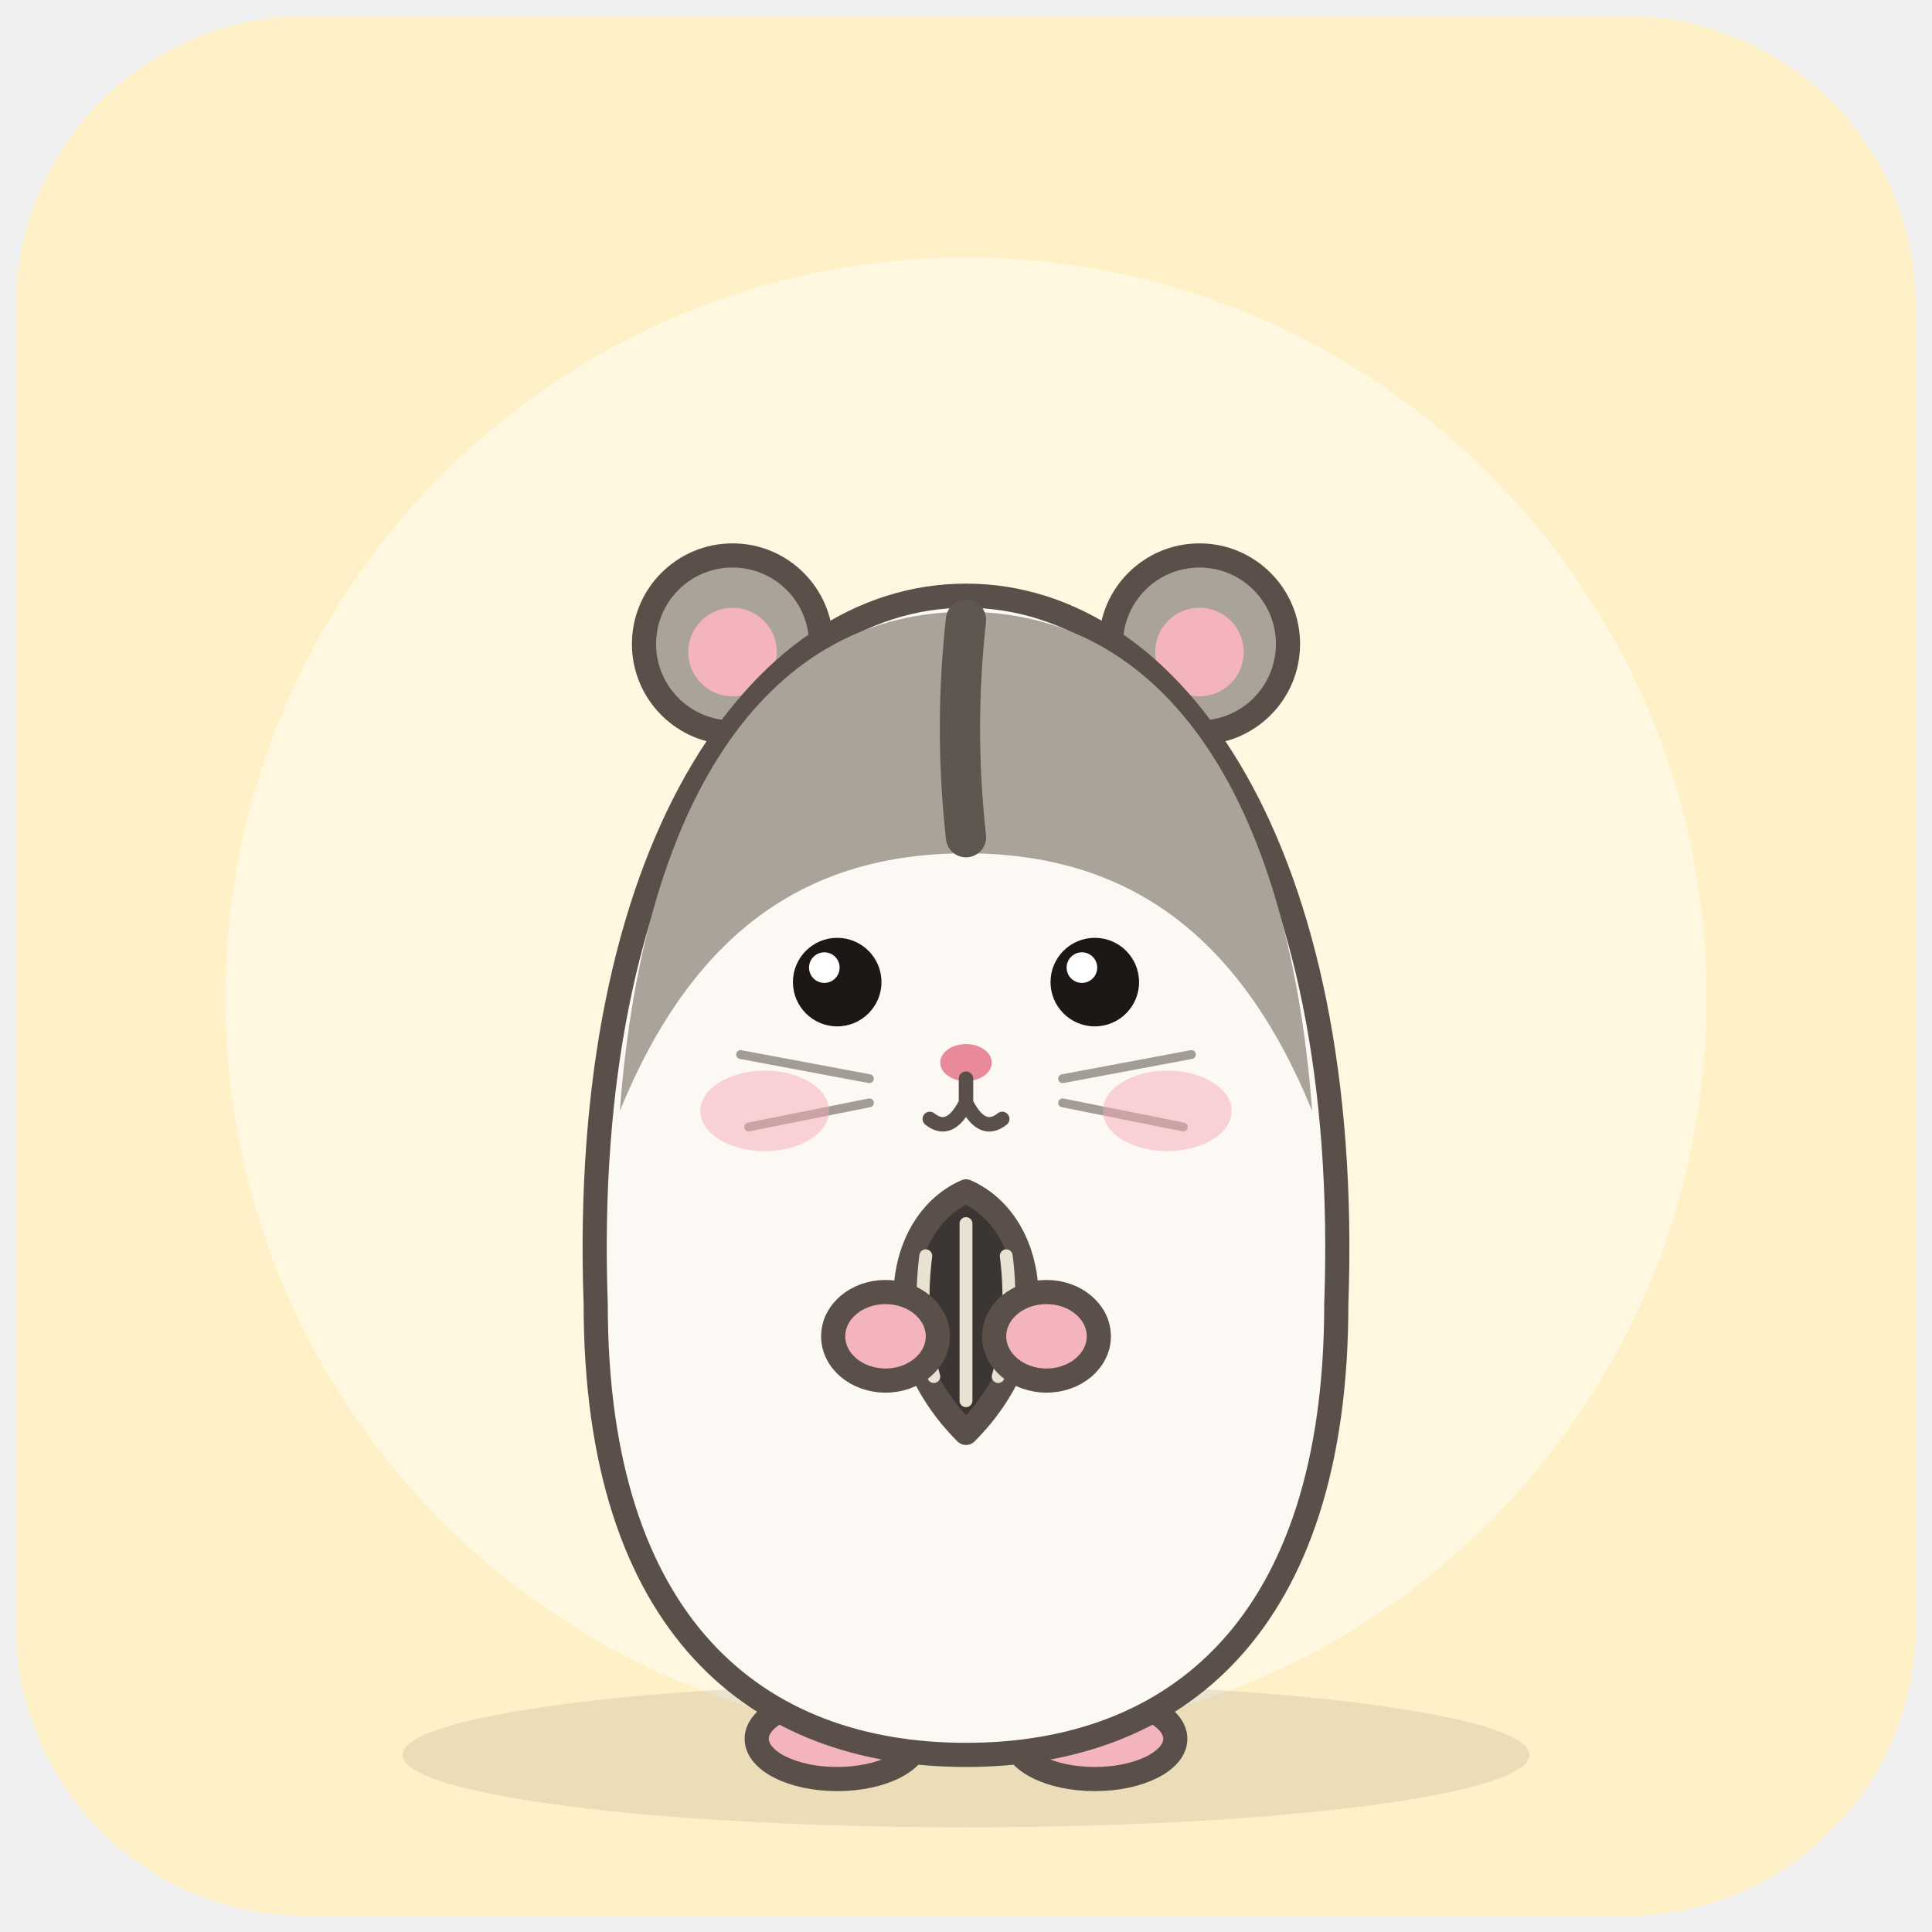
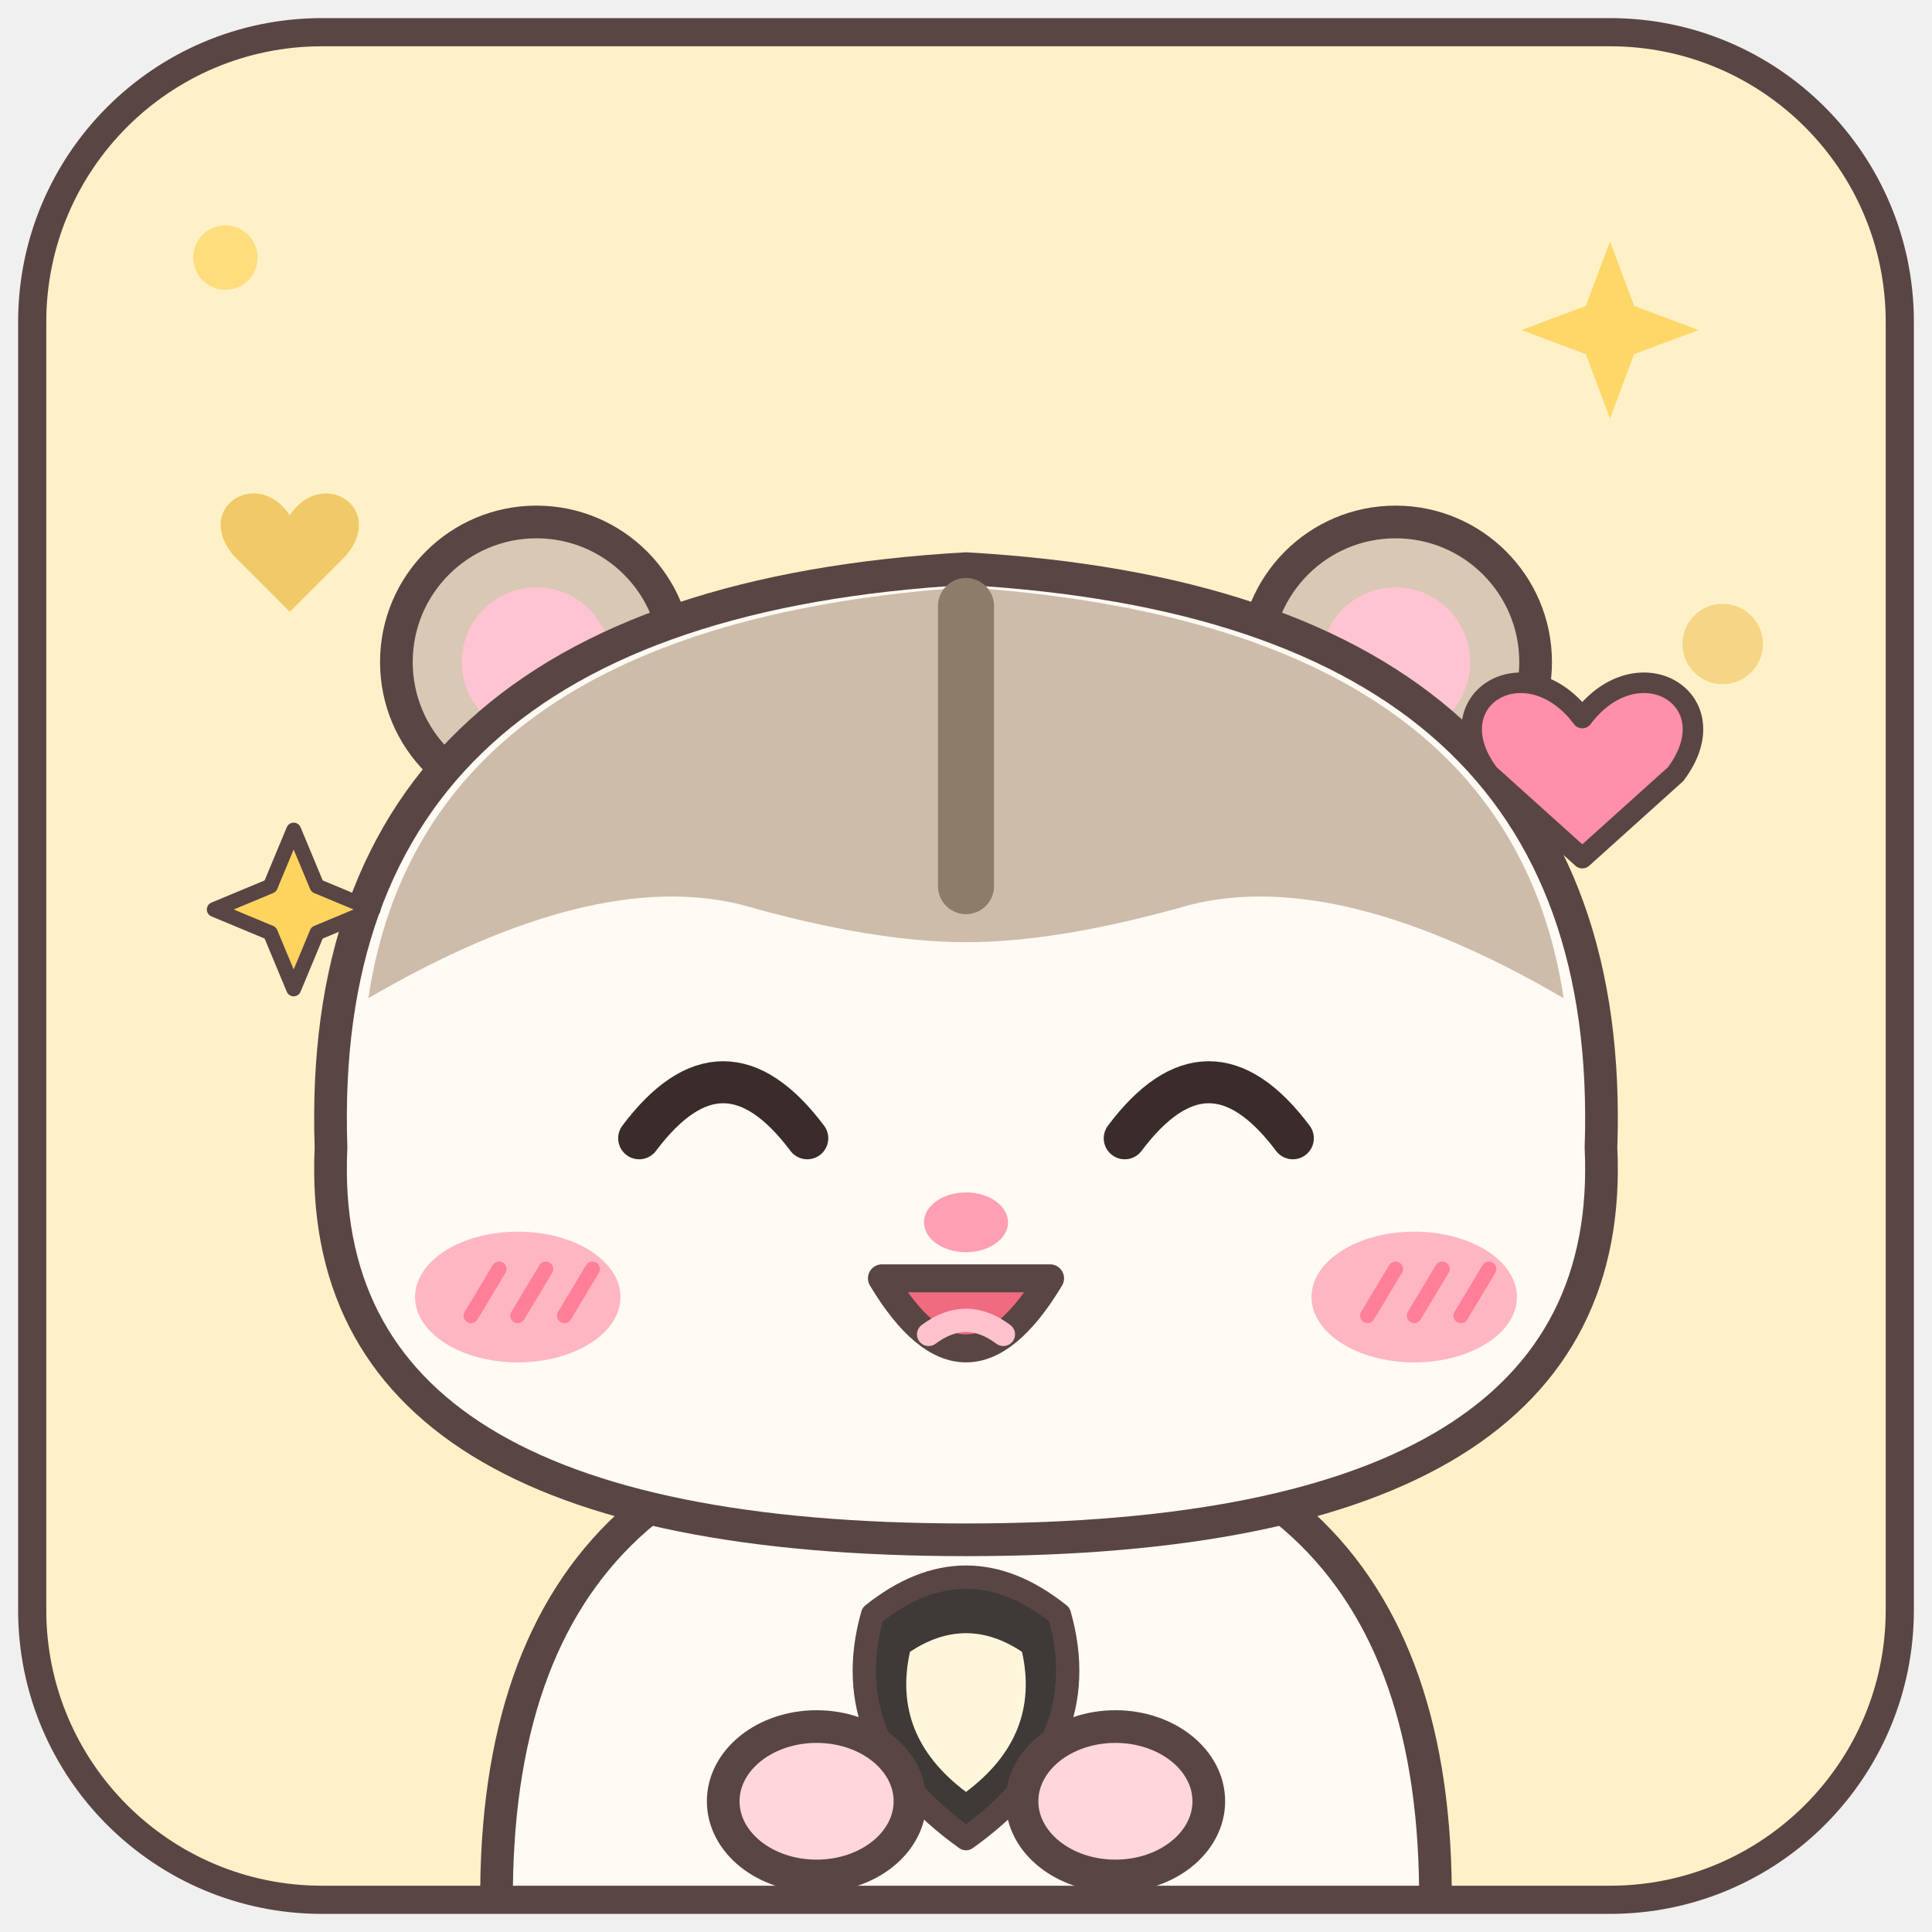
<svg xmlns="http://www.w3.org/2000/svg" viewBox="0 0 240 240" role="img" aria-label="ジャンガリアンハムスター">
-   <rect x="2" y="2" width="236" height="236" rx="36" fill="#fff1c7" />
-   <circle cx="120" cy="124" r="92" fill="#fff" opacity="0.45" />
-   <ellipse cx="120" cy="218" rx="70" ry="9" fill="#2b2a33" opacity="0.1" />
-   <ellipse cx="104" cy="216" rx="10" ry="5" fill="#f3b4bd" stroke="#5a5049" stroke-width="3" stroke-linejoin="round" />
-   <ellipse cx="136" cy="216" rx="10" ry="5" fill="#f3b4bd" stroke="#5a5049" stroke-width="3" stroke-linejoin="round" />
-   <circle cx="91" cy="80" r="11" fill="#aaa39a" stroke="#5a5049" stroke-width="3" stroke-linejoin="round" />
-   <circle cx="91" cy="81" r="5.5" fill="#f3b4bd" />
-   <circle cx="149" cy="80" r="11" fill="#aaa39a" stroke="#5a5049" stroke-width="3" stroke-linejoin="round" />
-   <circle cx="149" cy="81" r="5.5" fill="#f3b4bd" />
-   <path d="M74 162 C72 106 94 74 120 74 C146 74 168 106 166 162 C166 202 146 218 120 218 C94 218 74 202 74 162 Z" fill="#fcf9f4" stroke="#5a5049" stroke-width="3" stroke-linejoin="round" />
-   <path d="M77 138 C80 98 96 76 120 76 C144 76 160 98 163 138 C154 116 140 106 120 106 C100 106 86 116 77 138 Z" fill="#aaa39a" />
-   <path d="M120 77 C119 86 119 95 120 104" stroke="#5e5750" stroke-width="5" stroke-linecap="round" fill="none" />
-   <circle cx="104" cy="122" r="5.5" fill="#1d1715" />
-   <circle cx="102.4" cy="120.2" r="1.9" fill="#fff" />
-   <circle cx="136" cy="122" r="5.5" fill="#1d1715" />
-   <circle cx="134.4" cy="120.2" r="1.9" fill="#fff" />
-   <ellipse cx="120" cy="132" rx="3.2" ry="2.3" fill="#e88a99" />
-   <path d="M120 134 V137 M115.5 139 Q118 141 120 137 Q122 141 124.5 139" fill="none" stroke="#5a5049" stroke-width="1.8" stroke-linecap="round" stroke-linejoin="round" />
-   <path d="M108 134 L92 131 M108 137 L93 140 M132 134 L148 131 M132 137 L147 140" stroke="#5a5049" stroke-width="1.1" stroke-linecap="round" opacity="0.55" />
-   <ellipse cx="95" cy="138" rx="8" ry="5" fill="#f6a9b4" opacity="0.5" />
-   <ellipse cx="145" cy="138" rx="8" ry="5" fill="#f6a9b4" opacity="0.5" />
-   <path d="M120 148 C129 152 131 167 120 178 C109 167 111 152 120 148 Z" fill="#3b3633" stroke="#5a5049" stroke-width="3" stroke-linejoin="round" />
-   <path d="M120 152 V174 M115 156 Q114 164 116 171 M125 156 Q126 164 124 171" fill="none" stroke="#e9e2d2" stroke-width="1.6" stroke-linecap="round" />
-   <ellipse cx="110" cy="166" rx="6.5" ry="5.5" fill="#f3b4bd" stroke="#5a5049" stroke-width="3" stroke-linejoin="round" />
-   <ellipse cx="130" cy="166" rx="6.5" ry="5.5" fill="#f3b4bd" stroke="#5a5049" stroke-width="3" stroke-linejoin="round" />
+   <defs>
+     <clipPath id="frame">
+       <rect x="4" y="4" width="232" height="232" rx="36" />
+     </clipPath>
+   </defs>
+   <rect x="4" y="4" width="232" height="232" rx="36" fill="#fff1c7" />
+   <path d="M200 30 l3 8 8 3 -8 3 -3 8 -3 -8 -8 -3 8 -3z" fill="#ffd45e" opacity="0.9" />
+   <path d="M36 64 c-4 -6 -12 -1 -7 5 l7 7 7 -7 c5 -6 -3 -11 -7 -5z" fill="#e2a40c" opacity="0.5" />
+   <circle cx="214" cy="80" r="5" fill="#e2a40c" opacity="0.35" />
+   <circle cx="28" cy="32" r="4" fill="#ffd45e" opacity="0.7" />
+   <g clip-path="url(#frame)">
+     <svg x="4" y="8" width="232" height="232" viewBox="0 0 200 200">
+       <path d="M50 204 Q46 146 100 144 Q154 146 150 204 Z" fill="#fffaf3" stroke="#5a4545" stroke-width="3.5" stroke-linejoin="round" stroke-linecap="round" />
+       <g transform="translate(0 16)">
+         <path d="M90 150 q10 -8 20 0 q4 14 -10 24 q-14 -10 -10 -24z" fill="#3d3a38" stroke="#5a4545" stroke-width="2.5" stroke-linejoin="round" stroke-linecap="round" />
+         <path d="M94 154 q6 -4 12 0 q2 9 -6 15 q-8 -6 -6 -15z" fill="#fff6dc" />
+       </g>
+       <ellipse cx="84" cy="186" rx="10" ry="8" fill="#ffd6dc" stroke="#5a4545" stroke-width="3.5" stroke-linejoin="round" stroke-linecap="round" />
+       <ellipse cx="116" cy="186" rx="10" ry="8" fill="#ffd6dc" stroke="#5a4545" stroke-width="3.5" stroke-linejoin="round" stroke-linecap="round" />
+       <circle cx="54" cy="64" r="15" fill="#d9c8b4" stroke="#5a4545" stroke-width="3.5" stroke-linejoin="round" stroke-linecap="round" />
+       <circle cx="146" cy="64" r="15" fill="#d9c8b4" stroke="#5a4545" stroke-width="3.5" stroke-linejoin="round" stroke-linecap="round" />
+       <circle cx="54" cy="64" r="8" fill="#ffc4d2" />
+       <circle cx="146" cy="64" r="8" fill="#ffc4d2" />
+       <path d="M32 116 Q30 58 100 54 Q170 58 168 116 Q170 158 100 158 Q30 158 32 116 Z" fill="#fffaf3" stroke="#5a4545" stroke-width="3.5" stroke-linejoin="round" stroke-linecap="round" />
+       <path d="M36 100 Q42 60 100 56 Q158 60 164 100 Q140 86 124 90 Q110 94 100 94 Q90 94 76 90 Q60 86 36 100 Z" fill="#cdbcaa" />
+       <path d="M100 58 V88" stroke="#8e7c6a" stroke-width="6" stroke-linecap="round" />
+       <ellipse cx="100" cy="124" rx="4.5" ry="3.2" fill="#ff9fb4" />
+       <ellipse cx="52" cy="132" rx="11" ry="7" fill="#ffaabb" opacity="0.85" />
+       <path d="M47 134 l3 -5 M52 134 l3 -5 M57 134 l3 -5" stroke="#ff7f99" stroke-width="1.6" stroke-linecap="round" />
+       <ellipse cx="148" cy="132" rx="11" ry="7" fill="#ffaabb" opacity="0.85" />
+       <path d="M143 134 l3 -5 M148 134 l3 -5 M153 134 l3 -5" stroke="#ff7f99" stroke-width="1.6" stroke-linecap="round" />
+       <path d="M65 115 Q74 103 83 115" fill="none" stroke="#3b2c2c" stroke-width="4.5" stroke-linecap="round" stroke-linejoin="round" />
+       <path d="M117 115 Q126 103 135 115" fill="none" stroke="#3b2c2c" stroke-width="4.5" stroke-linecap="round" stroke-linejoin="round" />
+       <path d="M91 130 Q100 145 109 130 Z" fill="#f06a80" stroke="#5a4545" stroke-width="3" stroke-linecap="round" stroke-linejoin="round" />
+       <path d="M96 136 Q100 133 104 136" fill="none" stroke="#ffc2cc" stroke-width="2.5" stroke-linecap="round" />
+       <path d="M166 70 c-6 -8 -16 -2 -10 6 l10 9 10 -9 c6 -8 -4 -14 -10 -6z" fill="#ff8fab" stroke="#5a4545" stroke-width="2.2" stroke-linejoin="round" />
+       <path d="M28 82 l2.5 6 6 2.5 -6 2.5 -2.5 6 -2.5 -6 -6 -2.5 6 -2.5z" fill="#ffd45e" stroke="#5a4545" stroke-width="1.6" stroke-linejoin="round" />
+     </svg>
+   </g>
+   <rect x="4" y="4" width="232" height="232" rx="36" fill="none" stroke="#5a4545" stroke-width="3.5" stroke-linejoin="round" stroke-linecap="round" />
</svg>
